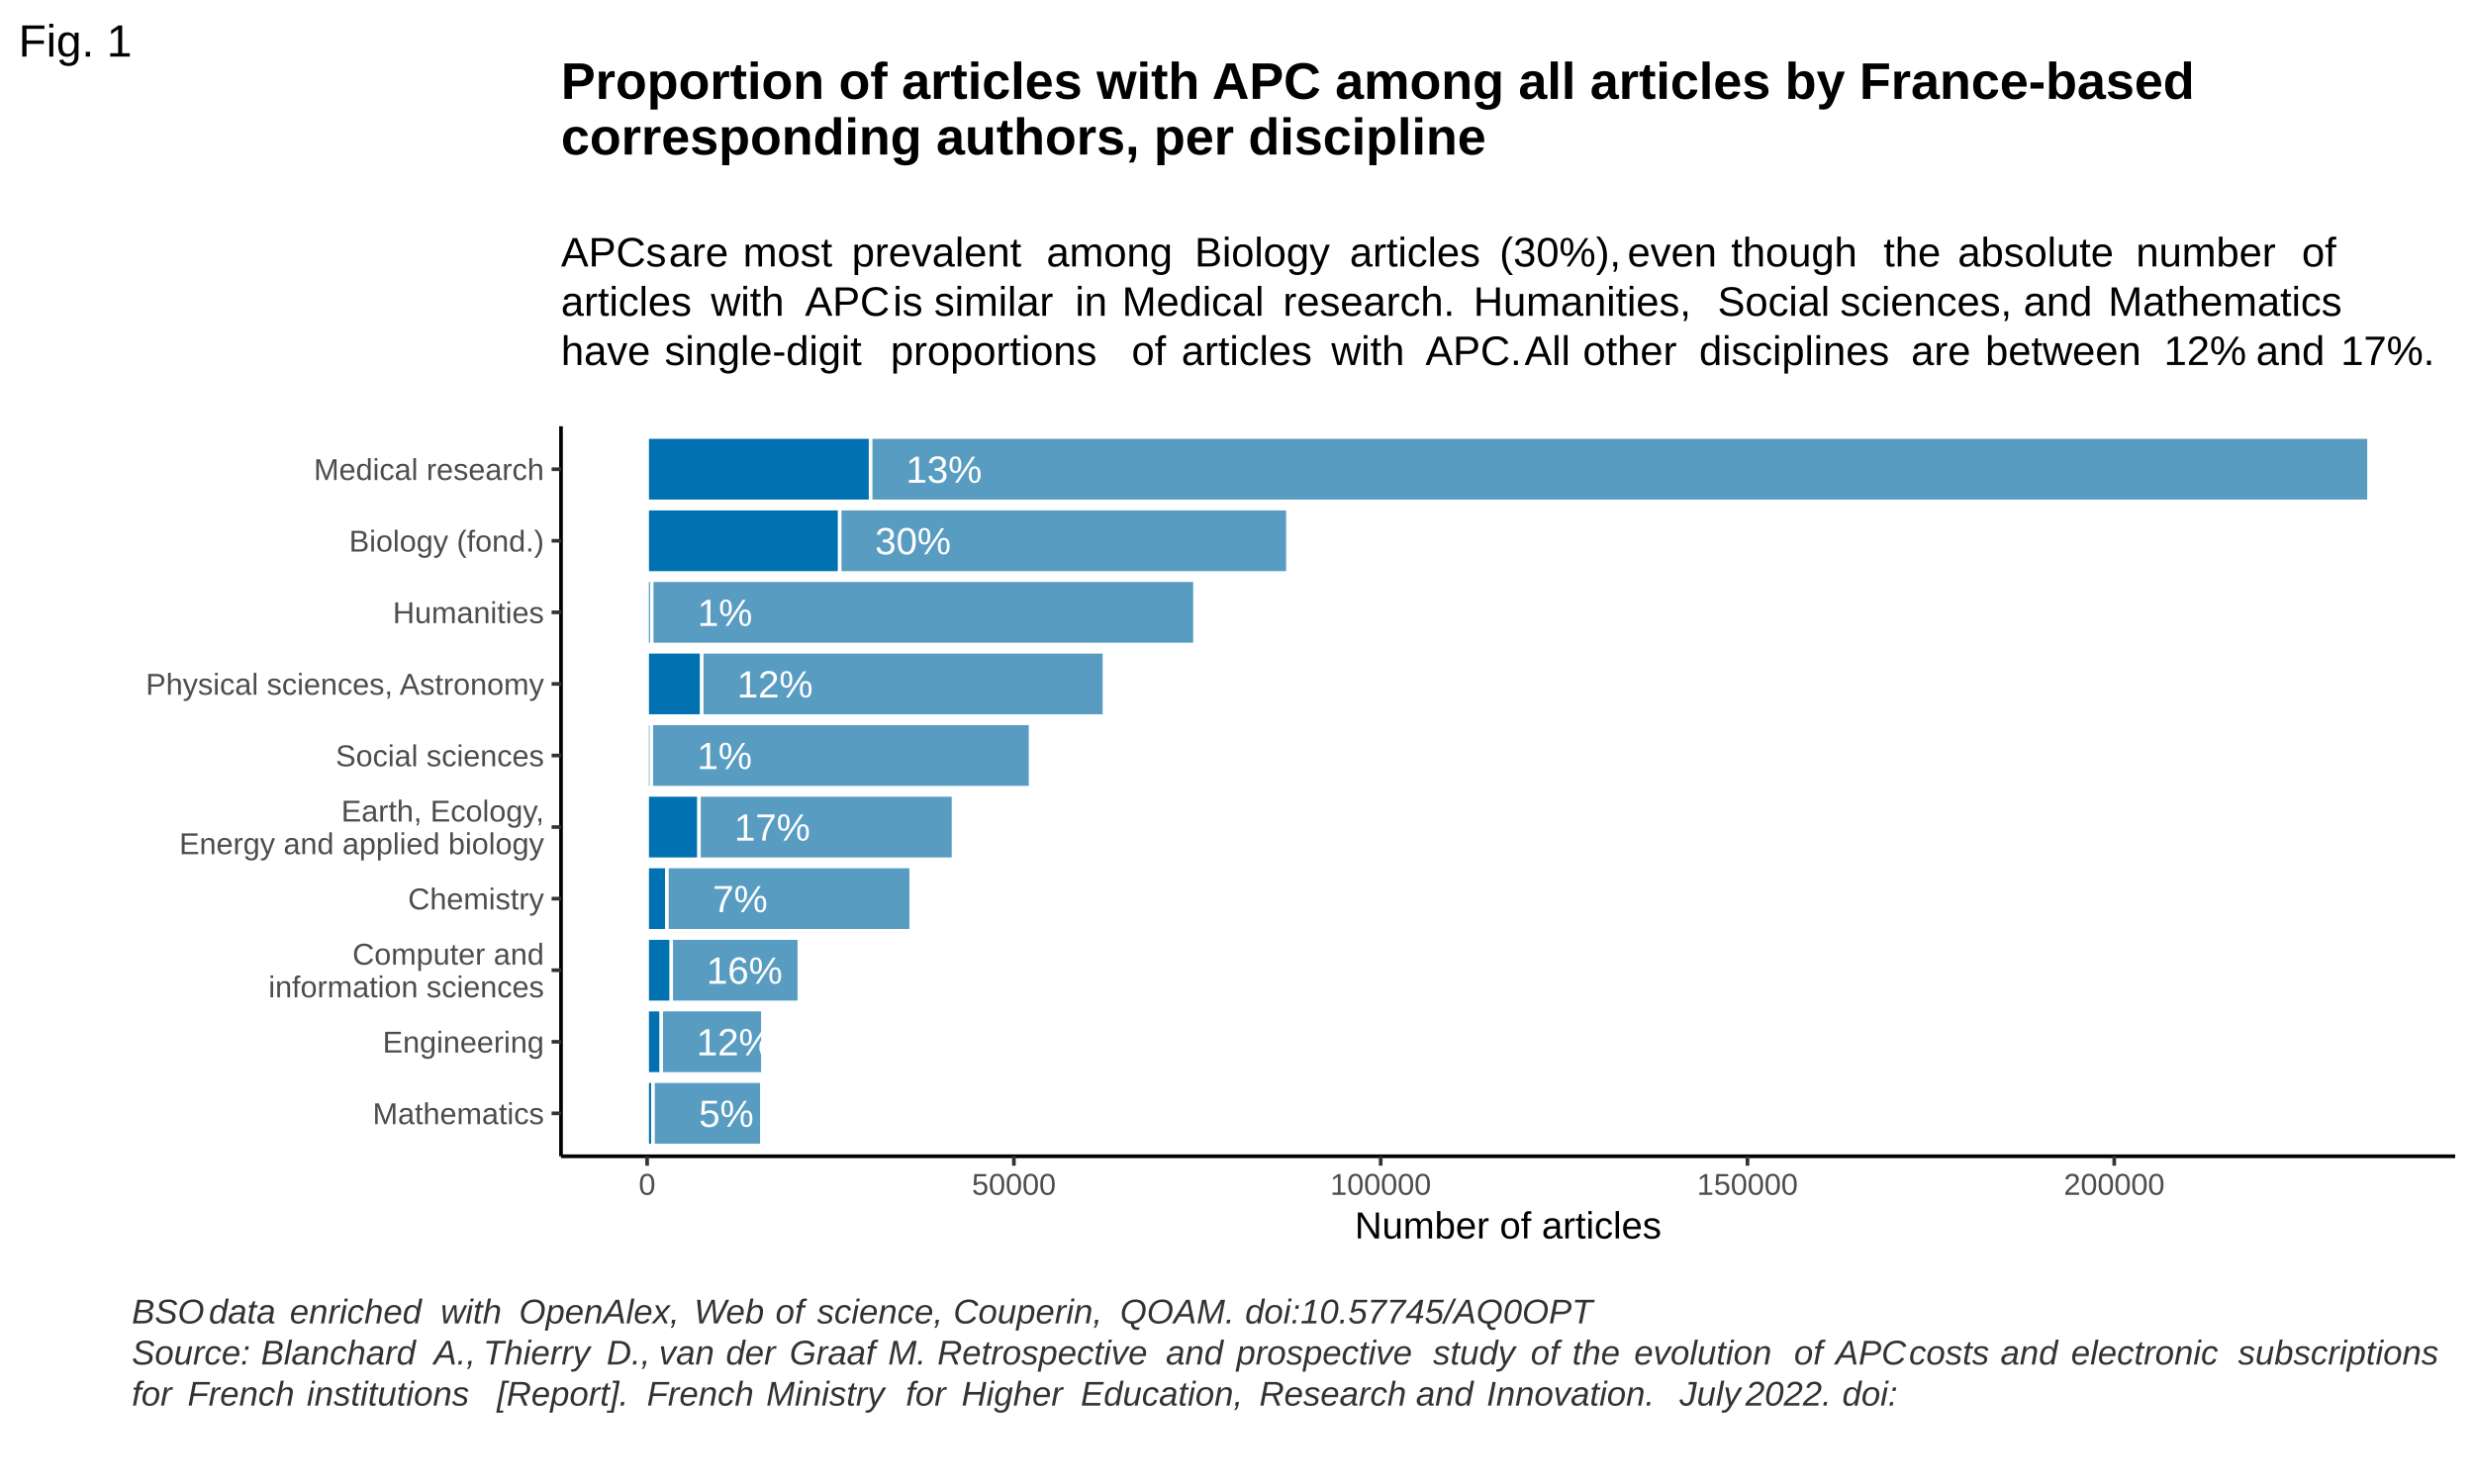
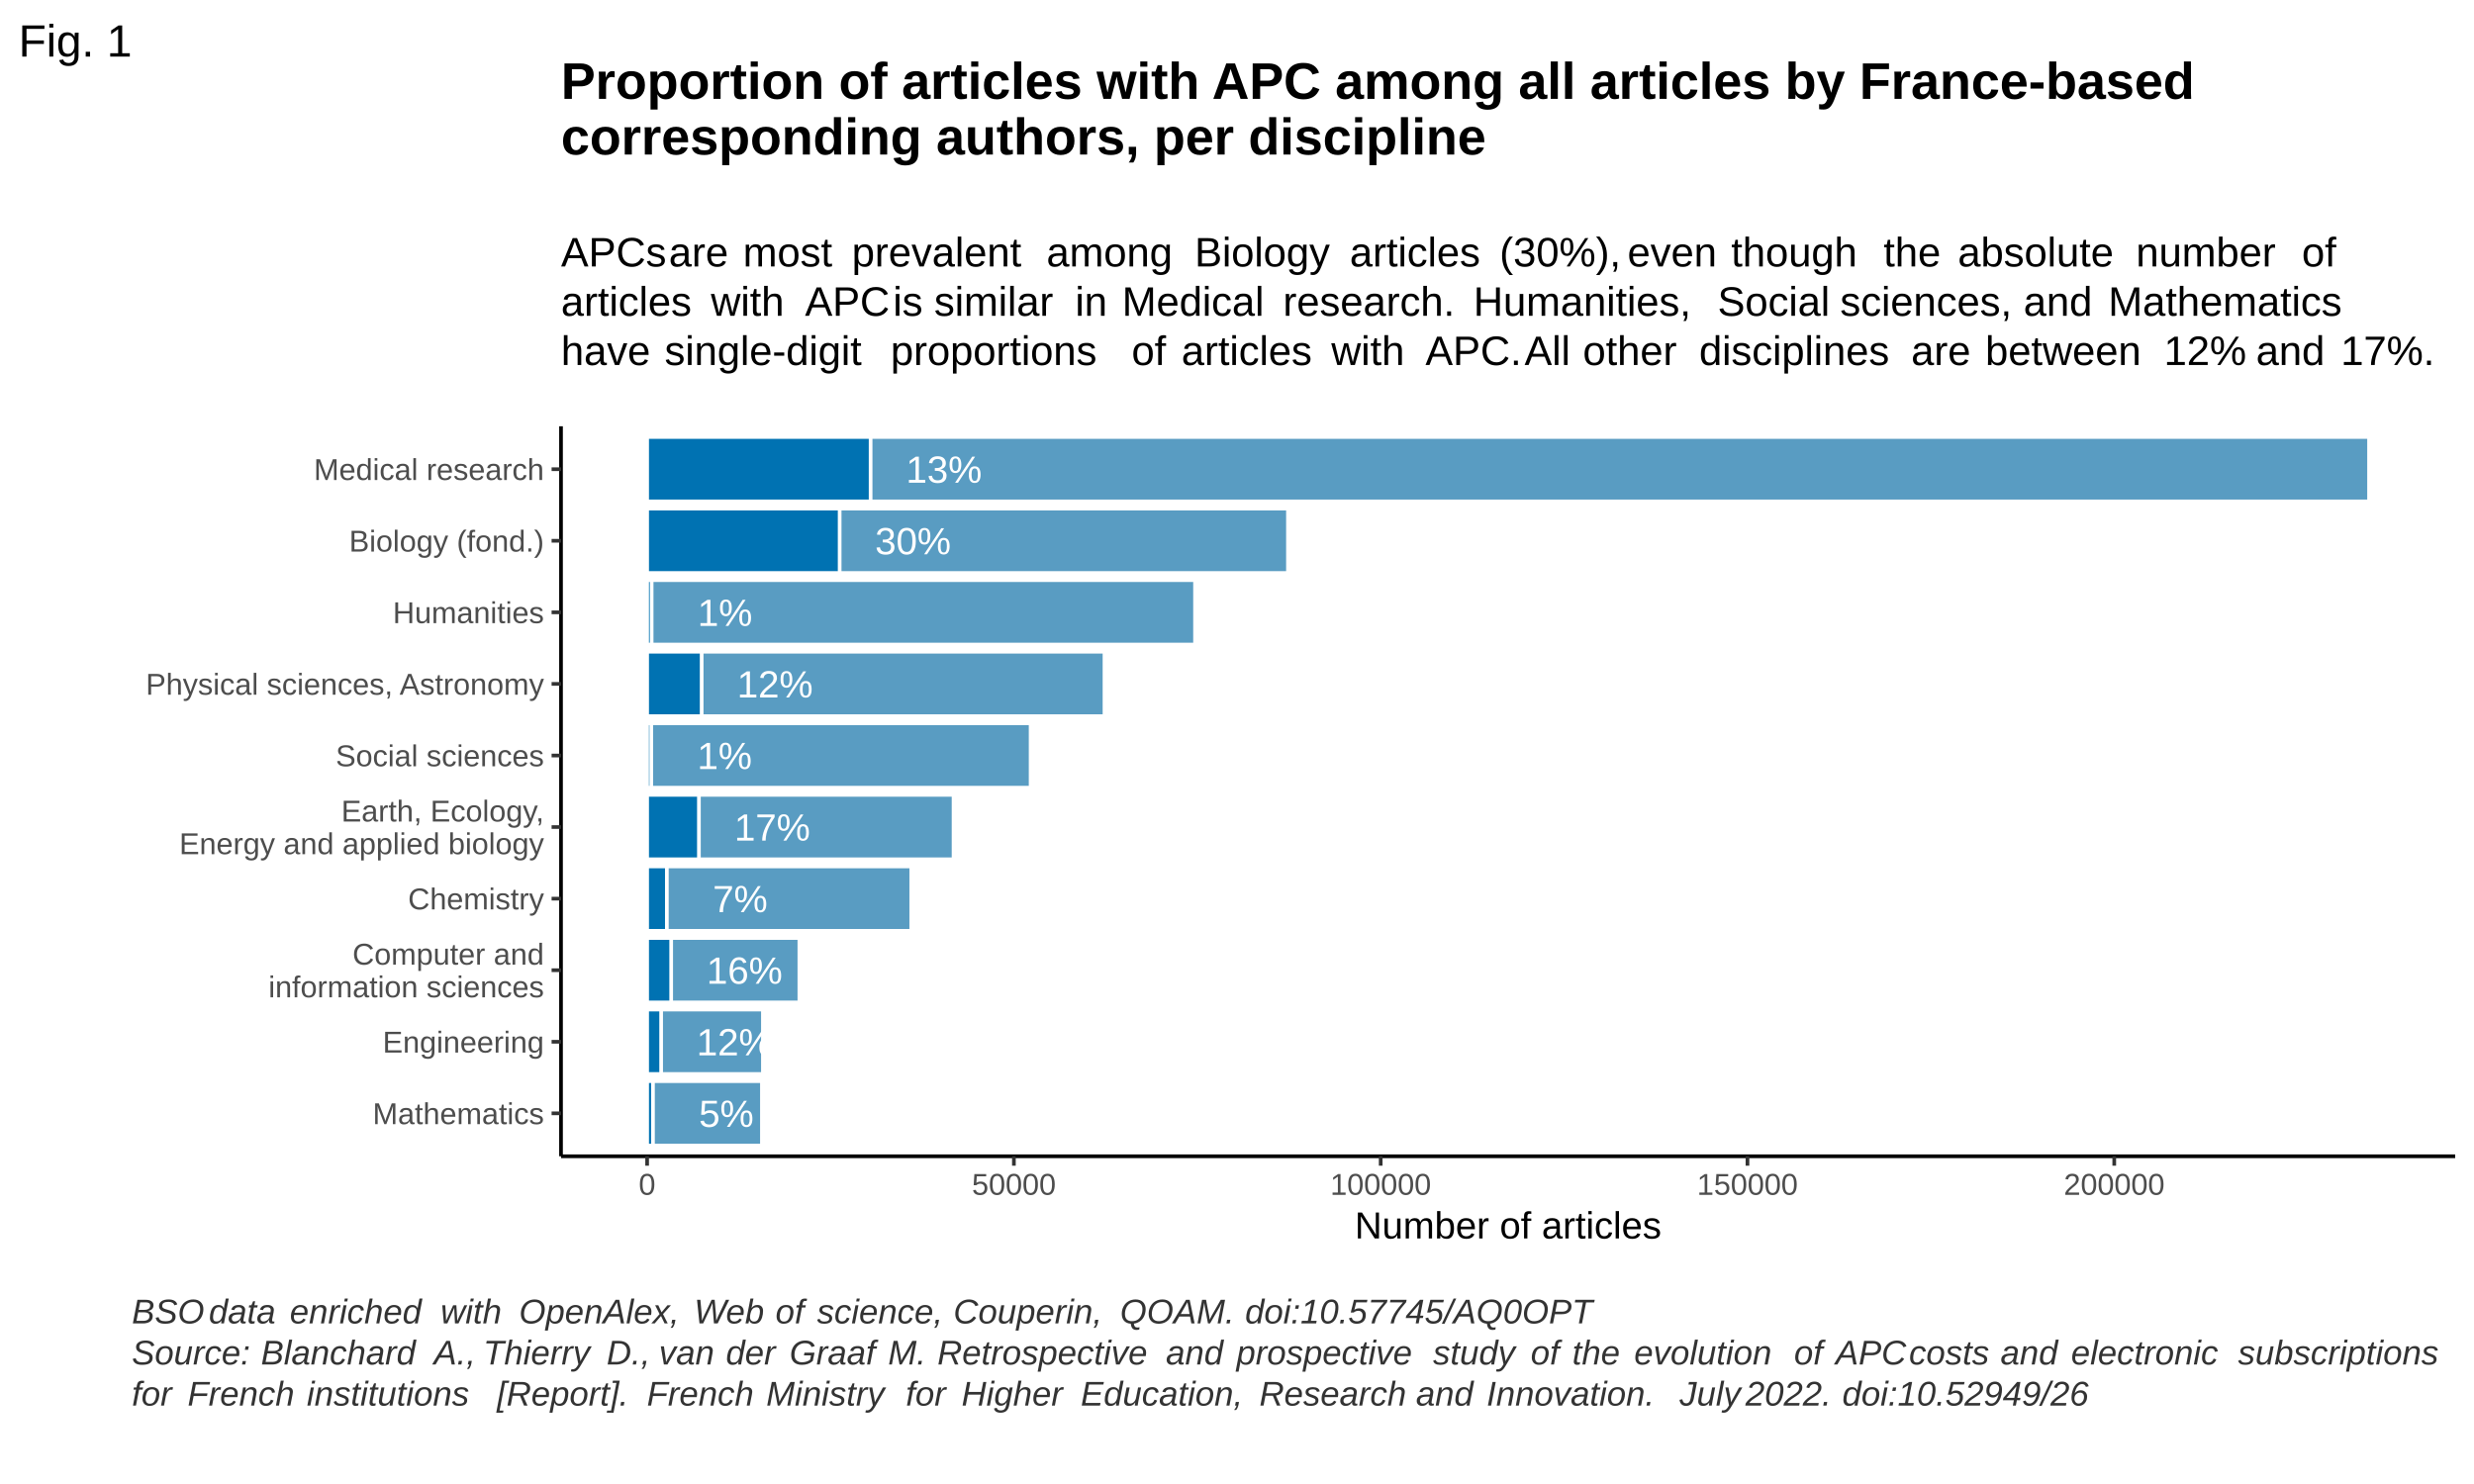
<svg xmlns="http://www.w3.org/2000/svg" class="svglite" width="720.00pt" height="432.00pt" viewBox="0 0 720.00 432.00">
  <defs>
    <style type="text/css">
    .svglite line, .svglite polyline, .svglite polygon, .svglite path, .svglite rect, .svglite circle {
      fill: none;
      stroke: #000000;
      stroke-linecap: round;
      stroke-linejoin: round;
      stroke-miterlimit: 10.00;
    }
    .svglite text {
      white-space: pre;
    }
  </style>
  </defs>
  <rect width="100%" height="100%" style="stroke: none; fill: #FFFFFF;" />
  <defs>
    <clipPath id="cpMC4wMHw3MjAuMDB8MC4wMHw0MzIuMDA=">
      <rect x="0.00" y="0.00" width="720.00" height="432.00" />
    </clipPath>
  </defs>
  <g clip-path="url(#cpMC4wMHw3MjAuMDB8MC4wMHw0MzIuMDA=)">
    <rect x="0.00" y="-0" width="720.00" height="432.00" style="stroke-width: 1.07; stroke: #FFFFFF; fill: #FFFFFF;" />
  </g>
  <defs>
    <clipPath id="cpMTYzLjI3fDcxNC41MnwxMjQuMDl8MzM2LjYw">
      <rect x="163.27" y="124.09" width="551.25" height="212.52" />
    </clipPath>
  </defs>
  <g clip-path="url(#cpMTYzLjI3fDcxNC41MnwxMjQuMDl8MzM2LjYw)">
    <rect x="163.27" y="124.09" width="551.25" height="212.52" style="stroke-width: 1.07; stroke: none; fill: #FFFFFF;" />
    <rect x="188.33" y="148.05" width="186.50" height="18.75" style="stroke-width: 1.07; stroke: #FFFFFF; stroke-linecap: butt; stroke-linejoin: miter; fill: #599CC2;" />
    <rect x="188.33" y="252.22" width="76.87" height="18.75" style="stroke-width: 1.07; stroke: #FFFFFF; stroke-linecap: butt; stroke-linejoin: miter; fill: #599CC2;" />
    <rect x="188.33" y="273.06" width="44.31" height="18.75" style="stroke-width: 1.07; stroke: #FFFFFF; stroke-linecap: butt; stroke-linejoin: miter; fill: #599CC2;" />
    <rect x="188.33" y="231.39" width="89.18" height="18.75" style="stroke-width: 1.07; stroke: #FFFFFF; stroke-linecap: butt; stroke-linejoin: miter; fill: #599CC2;" />
    <rect x="188.33" y="293.89" width="33.70" height="18.75" style="stroke-width: 1.07; stroke: #FFFFFF; stroke-linecap: butt; stroke-linejoin: miter; fill: #599CC2;" />
    <rect x="188.33" y="168.88" width="159.46" height="18.75" style="stroke-width: 1.07; stroke: #FFFFFF; stroke-linecap: butt; stroke-linejoin: miter; fill: #599CC2;" />
    <rect x="188.33" y="314.73" width="33.41" height="18.75" style="stroke-width: 1.07; stroke: #FFFFFF; stroke-linecap: butt; stroke-linejoin: miter; fill: #599CC2;" />
    <rect x="188.33" y="127.21" width="501.13" height="18.75" style="stroke-width: 1.07; stroke: #FFFFFF; stroke-linecap: butt; stroke-linejoin: miter; fill: #599CC2;" />
    <rect x="188.33" y="189.72" width="133.11" height="18.75" style="stroke-width: 1.07; stroke: #FFFFFF; stroke-linecap: butt; stroke-linejoin: miter; fill: #599CC2;" />
    <rect x="188.33" y="210.55" width="111.61" height="18.75" style="stroke-width: 1.07; stroke: #FFFFFF; stroke-linecap: butt; stroke-linejoin: miter; fill: #599CC2;" />
    <rect x="188.33" y="148.05" width="56.03" height="18.75" style="stroke-width: 1.07; stroke: #FFFFFF; stroke-linecap: butt; stroke-linejoin: miter; fill: #0072B2;" />
    <rect x="188.33" y="252.22" width="5.74" height="18.75" style="stroke-width: 1.07; stroke: #FFFFFF; stroke-linecap: butt; stroke-linejoin: miter; fill: #0072B2;" />
    <rect x="188.33" y="273.06" width="7.00" height="18.75" style="stroke-width: 1.07; stroke: #FFFFFF; stroke-linecap: butt; stroke-linejoin: miter; fill: #0072B2;" />
    <rect x="188.33" y="231.39" width="15.07" height="18.75" style="stroke-width: 1.07; stroke: #FFFFFF; stroke-linecap: butt; stroke-linejoin: miter; fill: #0072B2;" />
    <rect x="188.33" y="293.89" width="4.08" height="18.75" style="stroke-width: 1.07; stroke: #FFFFFF; stroke-linecap: butt; stroke-linejoin: miter; fill: #0072B2;" />
    <rect x="188.33" y="168.88" width="1.31" height="18.75" style="stroke-width: 1.07; stroke: #FFFFFF; stroke-linecap: butt; stroke-linejoin: miter; fill: #0072B2;" />
    <rect x="188.33" y="314.73" width="1.70" height="18.75" style="stroke-width: 1.07; stroke: #FFFFFF; stroke-linecap: butt; stroke-linejoin: miter; fill: #0072B2;" />
    <rect x="188.33" y="127.21" width="65.04" height="18.75" style="stroke-width: 1.07; stroke: #FFFFFF; stroke-linecap: butt; stroke-linejoin: miter; fill: #0072B2;" />
    <rect x="188.33" y="189.72" width="15.87" height="18.75" style="stroke-width: 1.07; stroke: #FFFFFF; stroke-linecap: butt; stroke-linejoin: miter; fill: #0072B2;" />
    <rect x="188.33" y="210.55" width="1.20" height="18.75" style="stroke-width: 1.07; stroke: #FFFFFF; stroke-linecap: butt; stroke-linejoin: miter; fill: #0072B2;" />
    <text x="265.71" y="161.36" text-anchor="middle" style="font-size: 11.04px;fill: #FFFFFF; font-family: &quot;Arial&quot;;" textLength="21.78px" lengthAdjust="spacingAndGlyphs">30%</text>
    <text x="215.42" y="265.54" text-anchor="middle" style="font-size: 11.04px;fill: #FFFFFF; font-family: &quot;Arial&quot;;" textLength="15.47px" lengthAdjust="spacingAndGlyphs">7%</text>
    <text x="216.68" y="286.37" text-anchor="middle" style="font-size: 11.04px;fill: #FFFFFF; font-family: &quot;Arial&quot;;" textLength="21.78px" lengthAdjust="spacingAndGlyphs">16%</text>
    <text x="224.75" y="244.70" text-anchor="middle" style="font-size: 11.04px;fill: #FFFFFF; font-family: &quot;Arial&quot;;" textLength="21.78px" lengthAdjust="spacingAndGlyphs">17%</text>
    <text x="213.76" y="307.21" text-anchor="middle" style="font-size: 11.04px;fill: #FFFFFF; font-family: &quot;Arial&quot;;" textLength="21.78px" lengthAdjust="spacingAndGlyphs">12%</text>
    <text x="210.99" y="182.20" text-anchor="middle" style="font-size: 11.04px;fill: #FFFFFF; font-family: &quot;Arial&quot;;" textLength="15.47px" lengthAdjust="spacingAndGlyphs">1%</text>
    <text x="211.38" y="328.04" text-anchor="middle" style="font-size: 11.04px;fill: #FFFFFF; font-family: &quot;Arial&quot;;" textLength="15.47px" lengthAdjust="spacingAndGlyphs">5%</text>
    <text x="274.72" y="140.53" text-anchor="middle" style="font-size: 11.04px;fill: #FFFFFF; font-family: &quot;Arial&quot;;" textLength="21.78px" lengthAdjust="spacingAndGlyphs">13%</text>
    <text x="225.55" y="203.03" text-anchor="middle" style="font-size: 11.04px;fill: #FFFFFF; font-family: &quot;Arial&quot;;" textLength="21.78px" lengthAdjust="spacingAndGlyphs">12%</text>
    <text x="210.88" y="223.87" text-anchor="middle" style="font-size: 11.04px;fill: #FFFFFF; font-family: &quot;Arial&quot;;" textLength="15.47px" lengthAdjust="spacingAndGlyphs">1%</text>
  </g>
  <g clip-path="url(#cpMC4wMHw3MjAuMDB8MC4wMHw0MzIuMDA=)">
    <polyline points="163.27,336.60 163.27,124.09 " style="stroke-width: 1.07; stroke-linecap: butt;" />
    <text x="158.34" y="327.25" text-anchor="end" style="font-size: 8.80px;fill: #4D4D4D; font-family: &quot;Arial&quot;;" textLength="53.51px" lengthAdjust="spacingAndGlyphs">Mathematics</text>
    <text x="158.34" y="306.41" text-anchor="end" style="font-size: 8.80px;fill: #4D4D4D; font-family: &quot;Arial&quot;;" textLength="50.10px" lengthAdjust="spacingAndGlyphs">Engineering</text>
    <text x="158.34" y="280.82" text-anchor="end" style="font-size: 8.80px;fill: #4D4D4D; font-family: &quot;Arial&quot;;" textLength="62.07px" lengthAdjust="spacingAndGlyphs">Computer and </text>
    <text x="158.34" y="290.33" text-anchor="end" style="font-size: 8.80px;fill: #4D4D4D; font-family: &quot;Arial&quot;;" textLength="88.11px" lengthAdjust="spacingAndGlyphs"> information sciences</text>
    <text x="158.34" y="264.74" text-anchor="end" style="font-size: 8.80px;fill: #4D4D4D; font-family: &quot;Arial&quot;;" textLength="41.95px" lengthAdjust="spacingAndGlyphs">Chemistry</text>
    <text x="158.34" y="239.15" text-anchor="end" style="font-size: 8.80px;fill: #4D4D4D; font-family: &quot;Arial&quot;;" textLength="63.27px" lengthAdjust="spacingAndGlyphs">Earth, Ecology, </text>
    <text x="158.34" y="248.66" text-anchor="end" style="font-size: 8.80px;fill: #4D4D4D; font-family: &quot;Arial&quot;;" textLength="112.59px" lengthAdjust="spacingAndGlyphs">Energy and applied biology</text>
    <text x="158.34" y="223.07" text-anchor="end" style="font-size: 8.80px;fill: #4D4D4D; font-family: &quot;Arial&quot;;" textLength="60.62px" lengthAdjust="spacingAndGlyphs">Social sciences</text>
    <text x="158.34" y="202.24" text-anchor="end" style="font-size: 8.80px;fill: #4D4D4D; font-family: &quot;Arial&quot;;" textLength="120.00px" lengthAdjust="spacingAndGlyphs">Physical sciences, Astronomy</text>
    <text x="158.34" y="181.40" text-anchor="end" style="font-size: 8.80px;fill: #4D4D4D; font-family: &quot;Arial&quot;;" textLength="47.43px" lengthAdjust="spacingAndGlyphs">Humanities</text>
    <text x="158.34" y="160.57" text-anchor="end" style="font-size: 8.80px;fill: #4D4D4D; font-family: &quot;Arial&quot;;" textLength="59.90px" lengthAdjust="spacingAndGlyphs">Biology (fond.)</text>
    <text x="158.34" y="139.73" text-anchor="end" style="font-size: 8.80px;fill: #4D4D4D; font-family: &quot;Arial&quot;;" textLength="70.32px" lengthAdjust="spacingAndGlyphs">Medical research</text>
    <polyline points="160.53,324.10 163.27,324.10 " style="stroke-width: 1.07; stroke: #333333; stroke-linecap: butt;" />
    <polyline points="160.53,303.27 163.27,303.27 " style="stroke-width: 1.07; stroke: #333333; stroke-linecap: butt;" />
    <polyline points="160.53,282.43 163.27,282.43 " style="stroke-width: 1.07; stroke: #333333; stroke-linecap: butt;" />
    <polyline points="160.53,261.60 163.27,261.60 " style="stroke-width: 1.07; stroke: #333333; stroke-linecap: butt;" />
    <polyline points="160.53,240.76 163.27,240.76 " style="stroke-width: 1.07; stroke: #333333; stroke-linecap: butt;" />
    <polyline points="160.53,219.93 163.27,219.93 " style="stroke-width: 1.07; stroke: #333333; stroke-linecap: butt;" />
    <polyline points="160.53,199.09 163.27,199.09 " style="stroke-width: 1.07; stroke: #333333; stroke-linecap: butt;" />
    <polyline points="160.53,178.26 163.27,178.26 " style="stroke-width: 1.07; stroke: #333333; stroke-linecap: butt;" />
    <polyline points="160.53,157.42 163.27,157.42 " style="stroke-width: 1.07; stroke: #333333; stroke-linecap: butt;" />
    <polyline points="160.53,136.59 163.27,136.59 " style="stroke-width: 1.07; stroke: #333333; stroke-linecap: butt;" />
    <polyline points="163.27,336.60 714.52,336.60 " style="stroke-width: 1.07; stroke-linecap: butt;" />
    <polyline points="188.33,339.34 188.33,336.60 " style="stroke-width: 1.07; stroke: #333333; stroke-linecap: butt;" />
    <polyline points="295.07,339.34 295.07,336.60 " style="stroke-width: 1.07; stroke: #333333; stroke-linecap: butt;" />
    <polyline points="401.82,339.34 401.82,336.60 " style="stroke-width: 1.07; stroke: #333333; stroke-linecap: butt;" />
    <polyline points="508.56,339.34 508.56,336.60 " style="stroke-width: 1.07; stroke: #333333; stroke-linecap: butt;" />
    <polyline points="615.30,339.34 615.30,336.60 " style="stroke-width: 1.07; stroke: #333333; stroke-linecap: butt;" />
    <text x="188.33" y="347.82" text-anchor="middle" style="font-size: 8.80px;fill: #4D4D4D; font-family: &quot;Arial&quot;;" textLength="5.03px" lengthAdjust="spacingAndGlyphs">0</text>
    <text x="295.07" y="347.82" text-anchor="middle" style="font-size: 8.80px;fill: #4D4D4D; font-family: &quot;Arial&quot;;" textLength="25.16px" lengthAdjust="spacingAndGlyphs">50000</text>
    <text x="401.82" y="347.82" text-anchor="middle" style="font-size: 8.80px;fill: #4D4D4D; font-family: &quot;Arial&quot;;" textLength="30.20px" lengthAdjust="spacingAndGlyphs">100000</text>
    <text x="508.56" y="347.82" text-anchor="middle" style="font-size: 8.80px;fill: #4D4D4D; font-family: &quot;Arial&quot;;" textLength="30.20px" lengthAdjust="spacingAndGlyphs">150000</text>
    <text x="615.30" y="347.82" text-anchor="middle" style="font-size: 8.80px;fill: #4D4D4D; font-family: &quot;Arial&quot;;" textLength="30.20px" lengthAdjust="spacingAndGlyphs">200000</text>
    <text x="438.90" y="360.53" text-anchor="middle" style="font-size: 11.00px; font-family: &quot;Arial&quot;;" textLength="96.23px" lengthAdjust="spacingAndGlyphs">Number of articles</text>
    <text x="163.27" y="77.57" style="font-size: 12.00px; font-family: &quot;Arial&quot;;" textLength="28.25px" lengthAdjust="spacingAndGlyphs">APCs</text>
    <text x="194.64" y="77.57" style="font-size: 12.00px; font-family: &quot;Arial&quot;;" textLength="18.45px" lengthAdjust="spacingAndGlyphs">are</text>
    <text x="216.22" y="77.57" style="font-size: 12.00px; font-family: &quot;Arial&quot;;" textLength="28.56px" lengthAdjust="spacingAndGlyphs">most</text>
    <text x="247.89" y="77.57" style="font-size: 12.00px; font-family: &quot;Arial&quot;;" textLength="53.55px" lengthAdjust="spacingAndGlyphs">prevalent</text>
    <text x="304.55" y="77.57" style="font-size: 12.00px; font-family: &quot;Arial&quot;;" textLength="40.00px" lengthAdjust="spacingAndGlyphs">among</text>
    <text x="347.67" y="77.57" style="font-size: 12.00px; font-family: &quot;Arial&quot;;" textLength="42.00px" lengthAdjust="spacingAndGlyphs">Biology</text>
    <text x="392.80" y="77.57" style="font-size: 12.00px; font-family: &quot;Arial&quot;;" textLength="40.49px" lengthAdjust="spacingAndGlyphs">articles</text>
    <text x="436.40" y="77.57" style="font-size: 12.00px; font-family: &quot;Arial&quot;;" textLength="34.11px" lengthAdjust="spacingAndGlyphs">(30%),</text>
    <text x="473.63" y="77.57" style="font-size: 12.00px; font-family: &quot;Arial&quot;;" textLength="27.05px" lengthAdjust="spacingAndGlyphs">even</text>
    <text x="503.80" y="77.57" style="font-size: 12.00px; font-family: &quot;Arial&quot;;" textLength="41.22px" lengthAdjust="spacingAndGlyphs">though</text>
    <text x="548.14" y="77.57" style="font-size: 12.00px; font-family: &quot;Arial&quot;;" textLength="18.52px" lengthAdjust="spacingAndGlyphs">the</text>
    <text x="569.77" y="77.57" style="font-size: 12.00px; font-family: &quot;Arial&quot;;" textLength="48.73px" lengthAdjust="spacingAndGlyphs">absolute</text>
    <text x="621.62" y="77.57" style="font-size: 12.00px; font-family: &quot;Arial&quot;;" textLength="45.15px" lengthAdjust="spacingAndGlyphs">number</text>
    <text x="669.89" y="77.57" style="font-size: 12.00px; font-family: &quot;Arial&quot;;" textLength="11.38px" lengthAdjust="spacingAndGlyphs">of</text>
    <text x="163.27" y="91.92" style="font-size: 12.00px; font-family: &quot;Arial&quot;;" textLength="40.49px" lengthAdjust="spacingAndGlyphs">articles</text>
    <text x="206.88" y="91.92" style="font-size: 12.00px; font-family: &quot;Arial&quot;;" textLength="24.28px" lengthAdjust="spacingAndGlyphs">with</text>
    <text x="234.27" y="91.92" style="font-size: 12.00px; font-family: &quot;Arial&quot;;" textLength="22.51px" lengthAdjust="spacingAndGlyphs">APC</text>
    <text x="259.90" y="91.92" style="font-size: 12.00px; font-family: &quot;Arial&quot;;" textLength="8.84px" lengthAdjust="spacingAndGlyphs">is</text>
    <text x="271.86" y="91.92" style="font-size: 12.00px; font-family: &quot;Arial&quot;;" textLength="37.94px" lengthAdjust="spacingAndGlyphs">similar</text>
    <text x="312.91" y="91.92" style="font-size: 12.00px; font-family: &quot;Arial&quot;;" textLength="10.51px" lengthAdjust="spacingAndGlyphs">in</text>
    <text x="326.54" y="91.92" style="font-size: 12.00px; font-family: &quot;Arial&quot;;" textLength="43.72px" lengthAdjust="spacingAndGlyphs">Medical</text>
    <text x="373.38" y="91.92" style="font-size: 12.00px; font-family: &quot;Arial&quot;;" textLength="52.32px" lengthAdjust="spacingAndGlyphs">research.</text>
    <text x="428.81" y="91.92" style="font-size: 12.00px; font-family: &quot;Arial&quot;;" textLength="67.93px" lengthAdjust="spacingAndGlyphs">Humanities,</text>
    <text x="499.86" y="91.92" style="font-size: 12.00px; font-family: &quot;Arial&quot;;" textLength="32.53px" lengthAdjust="spacingAndGlyphs">Social</text>
    <text x="535.51" y="91.92" style="font-size: 12.00px; font-family: &quot;Arial&quot;;" textLength="50.28px" lengthAdjust="spacingAndGlyphs">sciences,</text>
    <text x="588.90" y="91.92" style="font-size: 12.00px; font-family: &quot;Arial&quot;;" textLength="21.53px" lengthAdjust="spacingAndGlyphs">and</text>
    <text x="613.55" y="91.92" style="font-size: 12.00px; font-family: &quot;Arial&quot;;" textLength="73.02px" lengthAdjust="spacingAndGlyphs">Mathematics</text>
    <text x="163.27" y="106.26" style="font-size: 12.00px; font-family: &quot;Arial&quot;;" textLength="27.01px" lengthAdjust="spacingAndGlyphs">have</text>
    <text x="193.41" y="106.26" style="font-size: 12.00px; font-family: &quot;Arial&quot;;" textLength="62.65px" lengthAdjust="spacingAndGlyphs">single-digit</text>
    <text x="259.18" y="106.26" style="font-size: 12.00px; font-family: &quot;Arial&quot;;" textLength="67.03px" lengthAdjust="spacingAndGlyphs">proportions</text>
    <text x="329.33" y="106.26" style="font-size: 12.00px; font-family: &quot;Arial&quot;;" textLength="11.38px" lengthAdjust="spacingAndGlyphs">of</text>
    <text x="343.83" y="106.26" style="font-size: 12.00px; font-family: &quot;Arial&quot;;" textLength="40.49px" lengthAdjust="spacingAndGlyphs">articles</text>
    <text x="387.43" y="106.26" style="font-size: 12.00px; font-family: &quot;Arial&quot;;" textLength="24.28px" lengthAdjust="spacingAndGlyphs">with</text>
    <text x="414.83" y="106.26" style="font-size: 12.00px; font-family: &quot;Arial&quot;;" textLength="25.73px" lengthAdjust="spacingAndGlyphs">APC.</text>
    <text x="443.67" y="106.26" style="font-size: 12.00px; font-family: &quot;Arial&quot;;" textLength="13.86px" lengthAdjust="spacingAndGlyphs">All</text>
    <text x="460.65" y="106.26" style="font-size: 12.00px; font-family: &quot;Arial&quot;;" textLength="30.73px" lengthAdjust="spacingAndGlyphs">other</text>
    <text x="494.50" y="106.26" style="font-size: 12.00px; font-family: &quot;Arial&quot;;" textLength="58.58px" lengthAdjust="spacingAndGlyphs">disciplines</text>
    <text x="556.19" y="106.26" style="font-size: 12.00px; font-family: &quot;Arial&quot;;" textLength="18.45px" lengthAdjust="spacingAndGlyphs">are</text>
    <text x="577.76" y="106.26" style="font-size: 12.00px; font-family: &quot;Arial&quot;;" textLength="48.87px" lengthAdjust="spacingAndGlyphs">between</text>
    <text x="629.75" y="106.26" style="font-size: 12.00px; font-family: &quot;Arial&quot;;" textLength="23.70px" lengthAdjust="spacingAndGlyphs">12%</text>
    <text x="656.56" y="106.26" style="font-size: 12.00px; font-family: &quot;Arial&quot;;" textLength="21.53px" lengthAdjust="spacingAndGlyphs">and</text>
    <text x="681.21" y="106.26" style="font-size: 12.00px; font-family: &quot;Arial&quot;;" textLength="26.91px" lengthAdjust="spacingAndGlyphs">17%.</text>
    <text x="163.27" y="28.78" style="font-size: 15.00px; font-weight: bold; font-family: &quot;Arial&quot;;" textLength="498.05px" lengthAdjust="spacingAndGlyphs">Proportion of articles with APC among all articles by France-based </text>
    <text x="163.27" y="44.98" style="font-size: 15.00px; font-weight: bold; font-family: &quot;Arial&quot;;" textLength="280.15px" lengthAdjust="spacingAndGlyphs">corresponding authors, per discipline</text>
    <text x="38.35" y="385.26" style="font-size: 10.00px; font-style: italic;fill: #333333; font-family: &quot;Arial&quot;;" textLength="18.25px" lengthAdjust="spacingAndGlyphs">BSO</text>
    <text x="60.75" y="385.26" style="font-size: 10.00px; font-style: italic;fill: #333333; font-family: &quot;Arial&quot;;" textLength="20.47px" lengthAdjust="spacingAndGlyphs">data</text>
    <text x="84.33" y="385.26" style="font-size: 10.00px; font-style: italic;fill: #333333; font-family: &quot;Arial&quot;;" textLength="38.43px" lengthAdjust="spacingAndGlyphs">enriched</text>
    <text x="128.22" y="385.26" style="font-size: 10.00px; font-style: italic;fill: #333333; font-family: &quot;Arial&quot;;" textLength="18.91px" lengthAdjust="spacingAndGlyphs">with</text>
    <text x="151.04" y="385.26" style="font-size: 10.00px; font-style: italic;fill: #333333; font-family: &quot;Arial&quot;;" textLength="44.36px" lengthAdjust="spacingAndGlyphs">OpenAlex,</text>
    <text x="202.00" y="385.26" style="font-size: 10.00px; font-style: italic;fill: #333333; font-family: &quot;Arial&quot;;" textLength="19.34px" lengthAdjust="spacingAndGlyphs">Web</text>
    <text x="225.68" y="385.26" style="font-size: 10.00px; font-style: italic;fill: #333333; font-family: &quot;Arial&quot;;" textLength="8.81px" lengthAdjust="spacingAndGlyphs">of</text>
    <text x="237.77" y="385.26" style="font-size: 10.00px; font-style: italic;fill: #333333; font-family: &quot;Arial&quot;;" textLength="34.29px" lengthAdjust="spacingAndGlyphs">science,</text>
    <text x="277.47" y="385.26" style="font-size: 10.00px; font-style: italic;fill: #333333; font-family: &quot;Arial&quot;;" textLength="42.98px" lengthAdjust="spacingAndGlyphs">Couperin,</text>
    <text x="325.97" y="385.26" style="font-size: 10.00px; font-style: italic;fill: #333333; font-family: &quot;Arial&quot;;" textLength="31.01px" lengthAdjust="spacingAndGlyphs">QOAM.</text>
    <text x="362.34" y="385.26" style="font-size: 10.00px; font-style: italic;fill: #333333; font-family: &quot;Arial&quot;;" textLength="97.47px" lengthAdjust="spacingAndGlyphs">doi:10.57745/AQ0OPT</text>
    <text x="38.35" y="397.22" style="font-size: 10.00px; font-style: italic;fill: #333333; font-family: &quot;Arial&quot;;" textLength="32.53px" lengthAdjust="spacingAndGlyphs">Source:</text>
    <text x="75.92" y="397.22" style="font-size: 10.00px; font-style: italic;fill: #333333; font-family: &quot;Arial&quot;;" textLength="45.81px" lengthAdjust="spacingAndGlyphs">Blanchard</text>
    <text x="126.25" y="397.22" style="font-size: 10.00px; font-style: italic;fill: #333333; font-family: &quot;Arial&quot;;" textLength="10.75px" lengthAdjust="spacingAndGlyphs">A.,</text>
    <text x="140.60" y="397.22" style="font-size: 10.00px; font-style: italic;fill: #333333; font-family: &quot;Arial&quot;;" textLength="31.00px" lengthAdjust="spacingAndGlyphs">Thierry</text>
    <text x="176.52" y="397.22" style="font-size: 10.00px; font-style: italic;fill: #333333; font-family: &quot;Arial&quot;;" textLength="11.79px" lengthAdjust="spacingAndGlyphs">D.,</text>
    <text x="191.77" y="397.22" style="font-size: 10.00px; font-style: italic;fill: #333333; font-family: &quot;Arial&quot;;" textLength="16.14px" lengthAdjust="spacingAndGlyphs">van</text>
    <text x="211.24" y="397.22" style="font-size: 10.00px; font-style: italic;fill: #333333; font-family: &quot;Arial&quot;;" textLength="14.76px" lengthAdjust="spacingAndGlyphs">der</text>
    <text x="229.76" y="397.22" style="font-size: 10.00px; font-style: italic;fill: #333333; font-family: &quot;Arial&quot;;" textLength="25.31px" lengthAdjust="spacingAndGlyphs">Graaf</text>
    <text x="258.43" y="397.22" style="font-size: 10.00px; font-style: italic;fill: #333333; font-family: &quot;Arial&quot;;" textLength="10.97px" lengthAdjust="spacingAndGlyphs">M.</text>
    <text x="272.78" y="397.22" style="font-size: 10.00px; font-style: italic;fill: #333333; font-family: &quot;Arial&quot;;" textLength="58.84px" lengthAdjust="spacingAndGlyphs">Retrospective</text>
    <text x="339.31" y="397.22" style="font-size: 10.00px; font-style: italic;fill: #333333; font-family: &quot;Arial&quot;;" textLength="17.26px" lengthAdjust="spacingAndGlyphs">and</text>
    <text x="359.84" y="397.22" style="font-size: 10.00px; font-style: italic;fill: #333333; font-family: &quot;Arial&quot;;" textLength="50.59px" lengthAdjust="spacingAndGlyphs">prospective</text>
    <text x="417.05" y="397.22" style="font-size: 10.00px; font-style: italic;fill: #333333; font-family: &quot;Arial&quot;;" textLength="23.89px" lengthAdjust="spacingAndGlyphs">study</text>
    <text x="445.47" y="397.22" style="font-size: 10.00px; font-style: italic;fill: #333333; font-family: &quot;Arial&quot;;" textLength="8.81px" lengthAdjust="spacingAndGlyphs">of</text>
    <text x="457.56" y="397.22" style="font-size: 10.00px; font-style: italic;fill: #333333; font-family: &quot;Arial&quot;;" textLength="14.10px" lengthAdjust="spacingAndGlyphs">the</text>
    <text x="475.58" y="397.22" style="font-size: 10.00px; font-style: italic;fill: #333333; font-family: &quot;Arial&quot;;" textLength="40.98px" lengthAdjust="spacingAndGlyphs">evolution</text>
    <text x="522.12" y="397.22" style="font-size: 10.00px; font-style: italic;fill: #333333; font-family: &quot;Arial&quot;;" textLength="8.81px" lengthAdjust="spacingAndGlyphs">of</text>
    <text x="534.20" y="397.22" style="font-size: 10.00px; font-style: italic;fill: #333333; font-family: &quot;Arial&quot;;" textLength="17.16px" lengthAdjust="spacingAndGlyphs">APC</text>
    <text x="555.57" y="397.22" style="font-size: 10.00px; font-style: italic;fill: #333333; font-family: &quot;Arial&quot;;" textLength="22.12px" lengthAdjust="spacingAndGlyphs">costs</text>
    <text x="582.20" y="397.22" style="font-size: 10.00px; font-style: italic;fill: #333333; font-family: &quot;Arial&quot;;" textLength="17.26px" lengthAdjust="spacingAndGlyphs">and</text>
    <text x="602.73" y="397.22" style="font-size: 10.00px; font-style: italic;fill: #333333; font-family: &quot;Arial&quot;;" textLength="42.91px" lengthAdjust="spacingAndGlyphs">electronic</text>
    <text x="651.33" y="397.22" style="font-size: 10.00px; font-style: italic;fill: #333333; font-family: &quot;Arial&quot;;" textLength="58.73px" lengthAdjust="spacingAndGlyphs">subscriptions</text>
    <text x="38.35" y="409.17" style="font-size: 10.00px; font-style: italic;fill: #333333; font-family: &quot;Arial&quot;;" textLength="12.79px" lengthAdjust="spacingAndGlyphs">for</text>
    <text x="54.57" y="409.17" style="font-size: 10.00px; font-style: italic;fill: #333333; font-family: &quot;Arial&quot;;" textLength="29.85px" lengthAdjust="spacingAndGlyphs">French</text>
    <text x="89.29" y="409.17" style="font-size: 10.00px; font-style: italic;fill: #333333; font-family: &quot;Arial&quot;;" textLength="49.33px" lengthAdjust="spacingAndGlyphs">institutions</text>
    <text x="144.60" y="409.17" style="font-size: 10.00px; font-style: italic;fill: #333333; font-family: &quot;Arial&quot;;" textLength="37.81px" lengthAdjust="spacingAndGlyphs">[Report].</text>
    <text x="188.25" y="409.17" style="font-size: 10.00px; font-style: italic;fill: #333333; font-family: &quot;Arial&quot;;" textLength="29.85px" lengthAdjust="spacingAndGlyphs">French</text>
    <text x="222.97" y="409.17" style="font-size: 10.00px; font-style: italic;fill: #333333; font-family: &quot;Arial&quot;;" textLength="35.65px" lengthAdjust="spacingAndGlyphs">Ministry</text>
    <text x="263.60" y="409.17" style="font-size: 10.00px; font-style: italic;fill: #333333; font-family: &quot;Arial&quot;;" textLength="12.79px" lengthAdjust="spacingAndGlyphs">for</text>
    <text x="279.82" y="409.17" style="font-size: 10.00px; font-style: italic;fill: #333333; font-family: &quot;Arial&quot;;" textLength="29.92px" lengthAdjust="spacingAndGlyphs">Higher</text>
    <text x="314.50" y="409.17" style="font-size: 10.00px; font-style: italic;fill: #333333; font-family: &quot;Arial&quot;;" textLength="46.81px" lengthAdjust="spacingAndGlyphs">Education,</text>
    <text x="366.49" y="409.17" style="font-size: 10.00px; font-style: italic;fill: #333333; font-family: &quot;Arial&quot;;" textLength="40.01px" lengthAdjust="spacingAndGlyphs">Research</text>
    <text x="412.09" y="409.17" style="font-size: 10.00px; font-style: italic;fill: #333333; font-family: &quot;Arial&quot;;" textLength="17.26px" lengthAdjust="spacingAndGlyphs">and</text>
    <text x="432.63" y="409.17" style="font-size: 10.00px; font-style: italic;fill: #333333; font-family: &quot;Arial&quot;;" textLength="50.68px" lengthAdjust="spacingAndGlyphs">Innovation.</text>
    <text x="488.80" y="409.17" style="font-size: 10.00px; font-style: italic;fill: #333333; font-family: &quot;Arial&quot;;" textLength="15.77px" lengthAdjust="spacingAndGlyphs">July</text>
    <text x="507.98" y="409.17" style="font-size: 10.00px; font-style: italic;fill: #333333; font-family: &quot;Arial&quot;;" textLength="24.60px" lengthAdjust="spacingAndGlyphs">2022.</text>
-     <text x="536.13" y="409.17" style="font-size: 10.00px; font-style: italic;fill: #333333; font-family: &quot;Arial&quot;;" textLength="16.56px" lengthAdjust="spacingAndGlyphs">doi:</text>
+     <text x="536.13" y="409.17" style="font-size: 10.00px; font-style: italic;fill: #333333; font-family: &quot;Arial&quot;;" textLength="72.25px" lengthAdjust="spacingAndGlyphs">doi:10.52949/26</text>
    <text x="21.91" y="16.48" text-anchor="middle" style="font-size: 13.20px; font-family: &quot;Arial&quot;;" textLength="32.87px" lengthAdjust="spacingAndGlyphs">Fig. 1</text>
  </g>
</svg>
